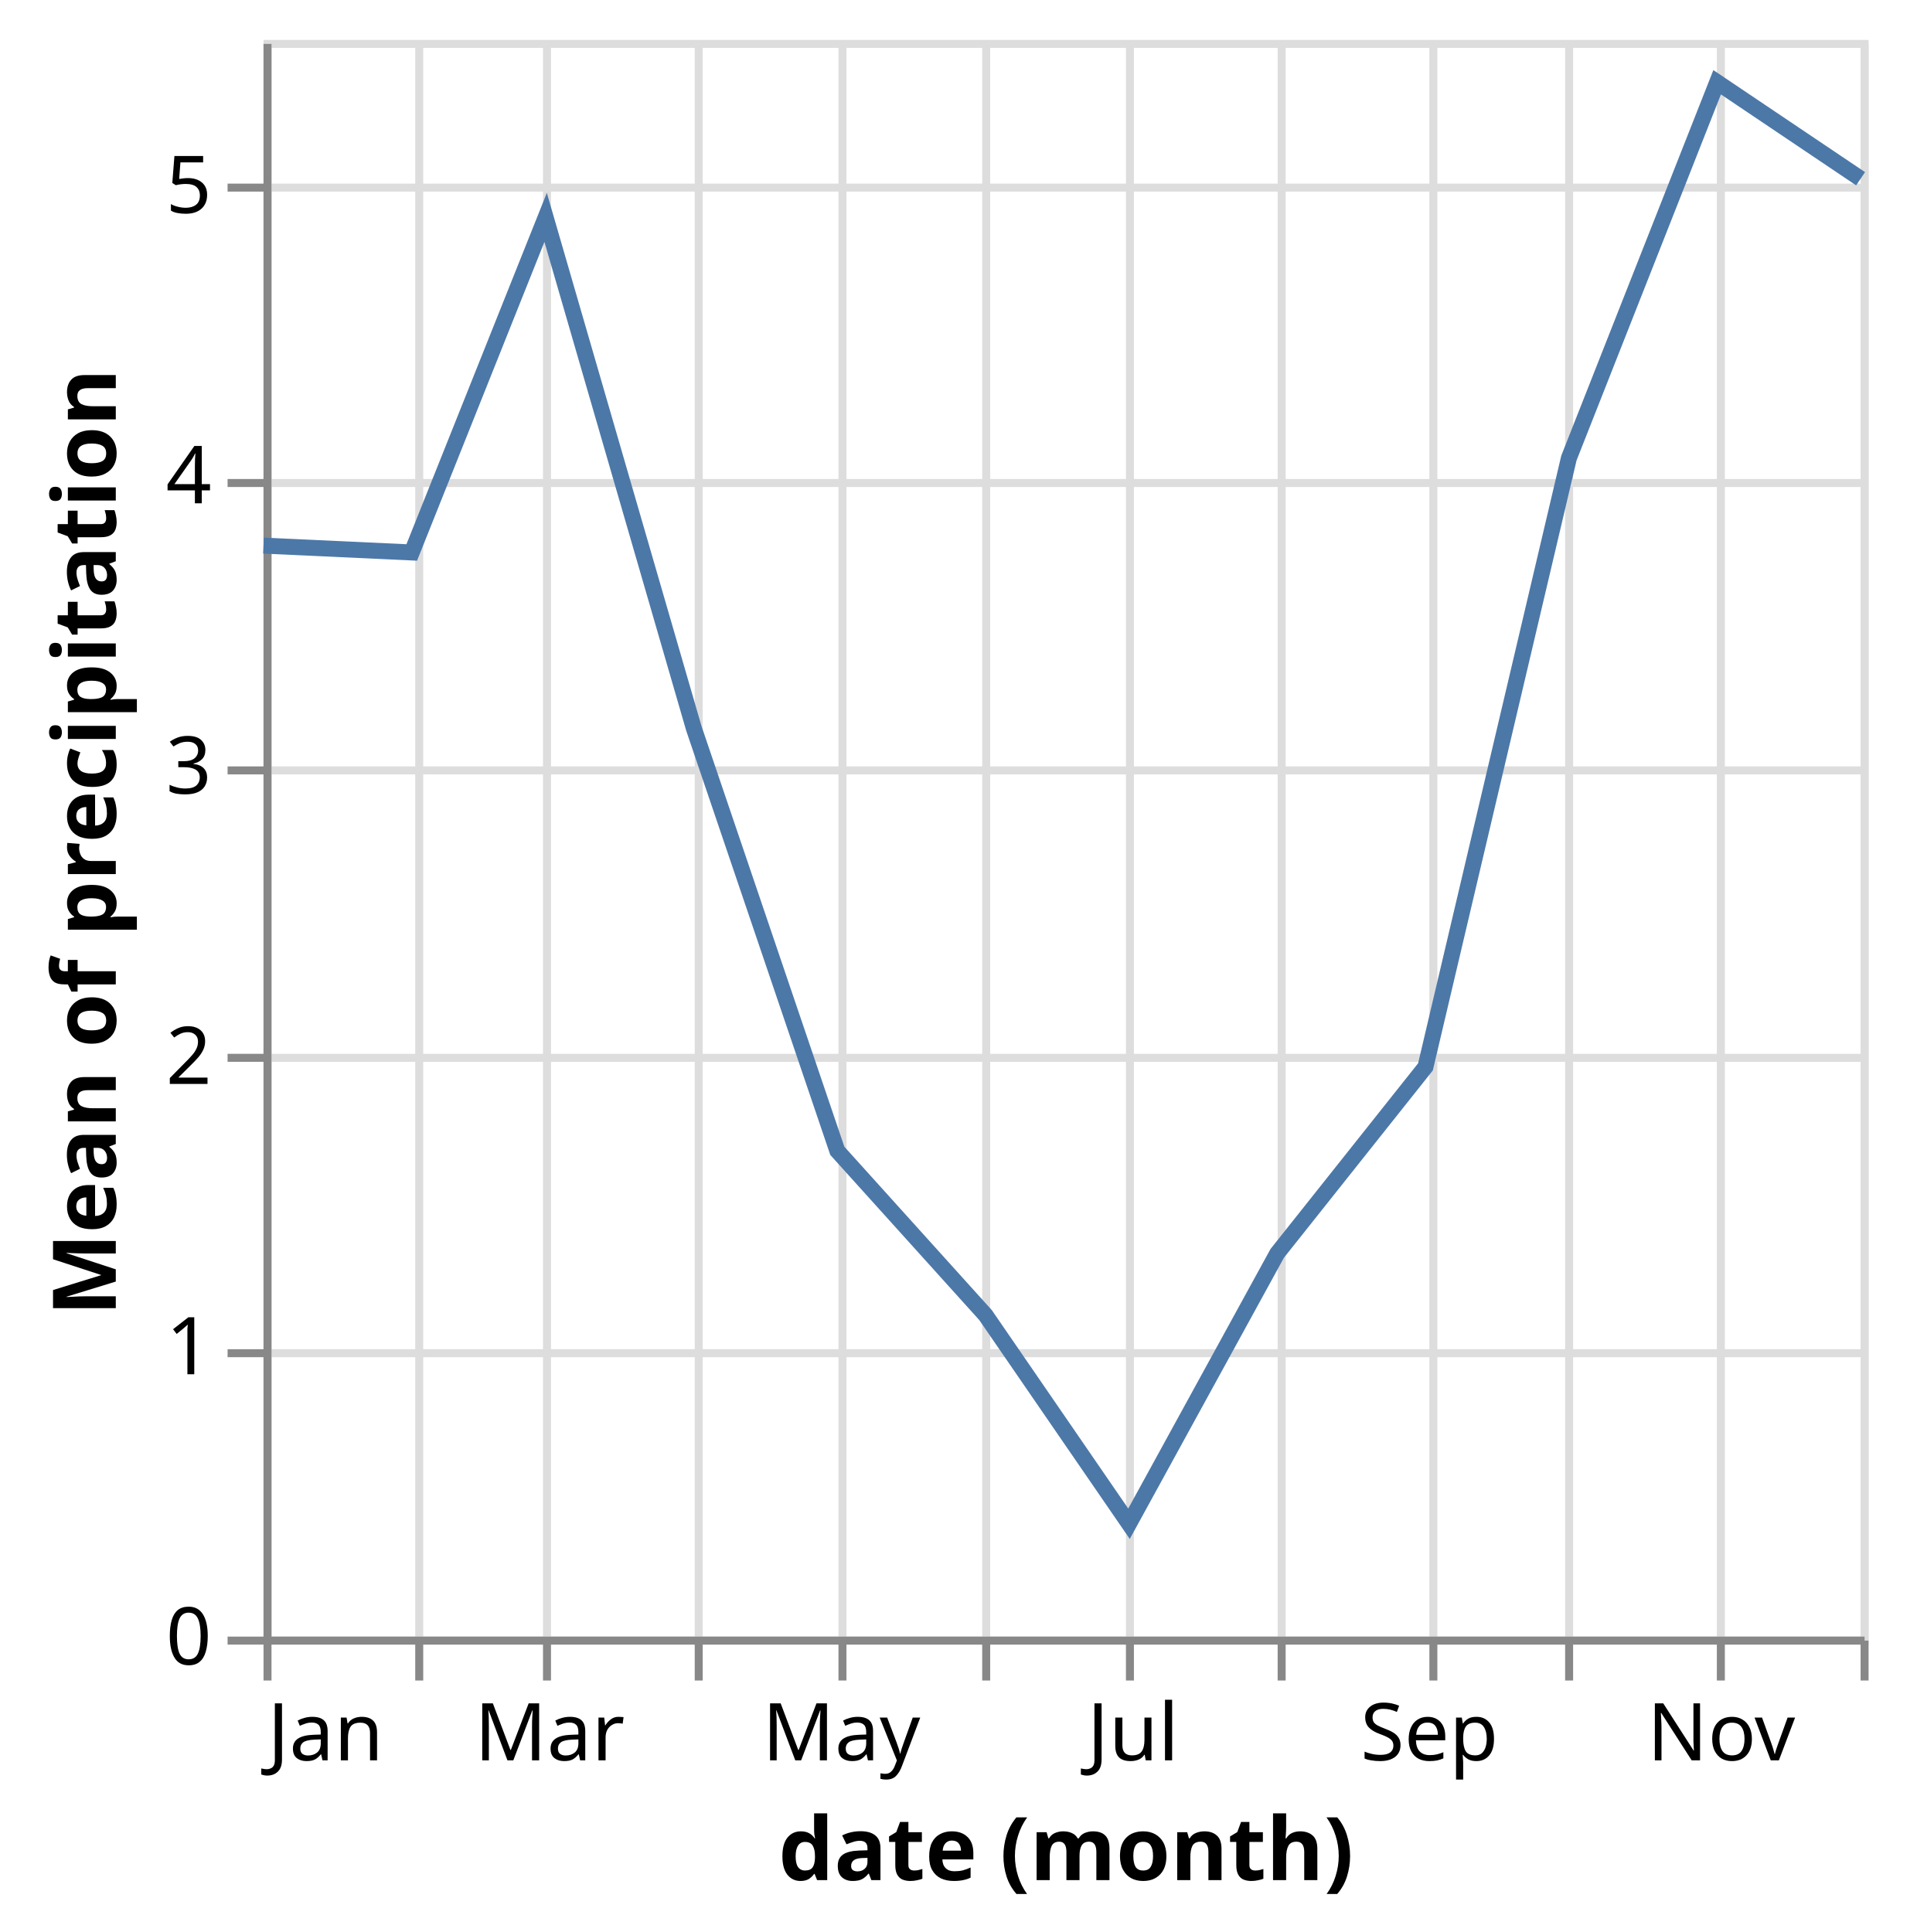
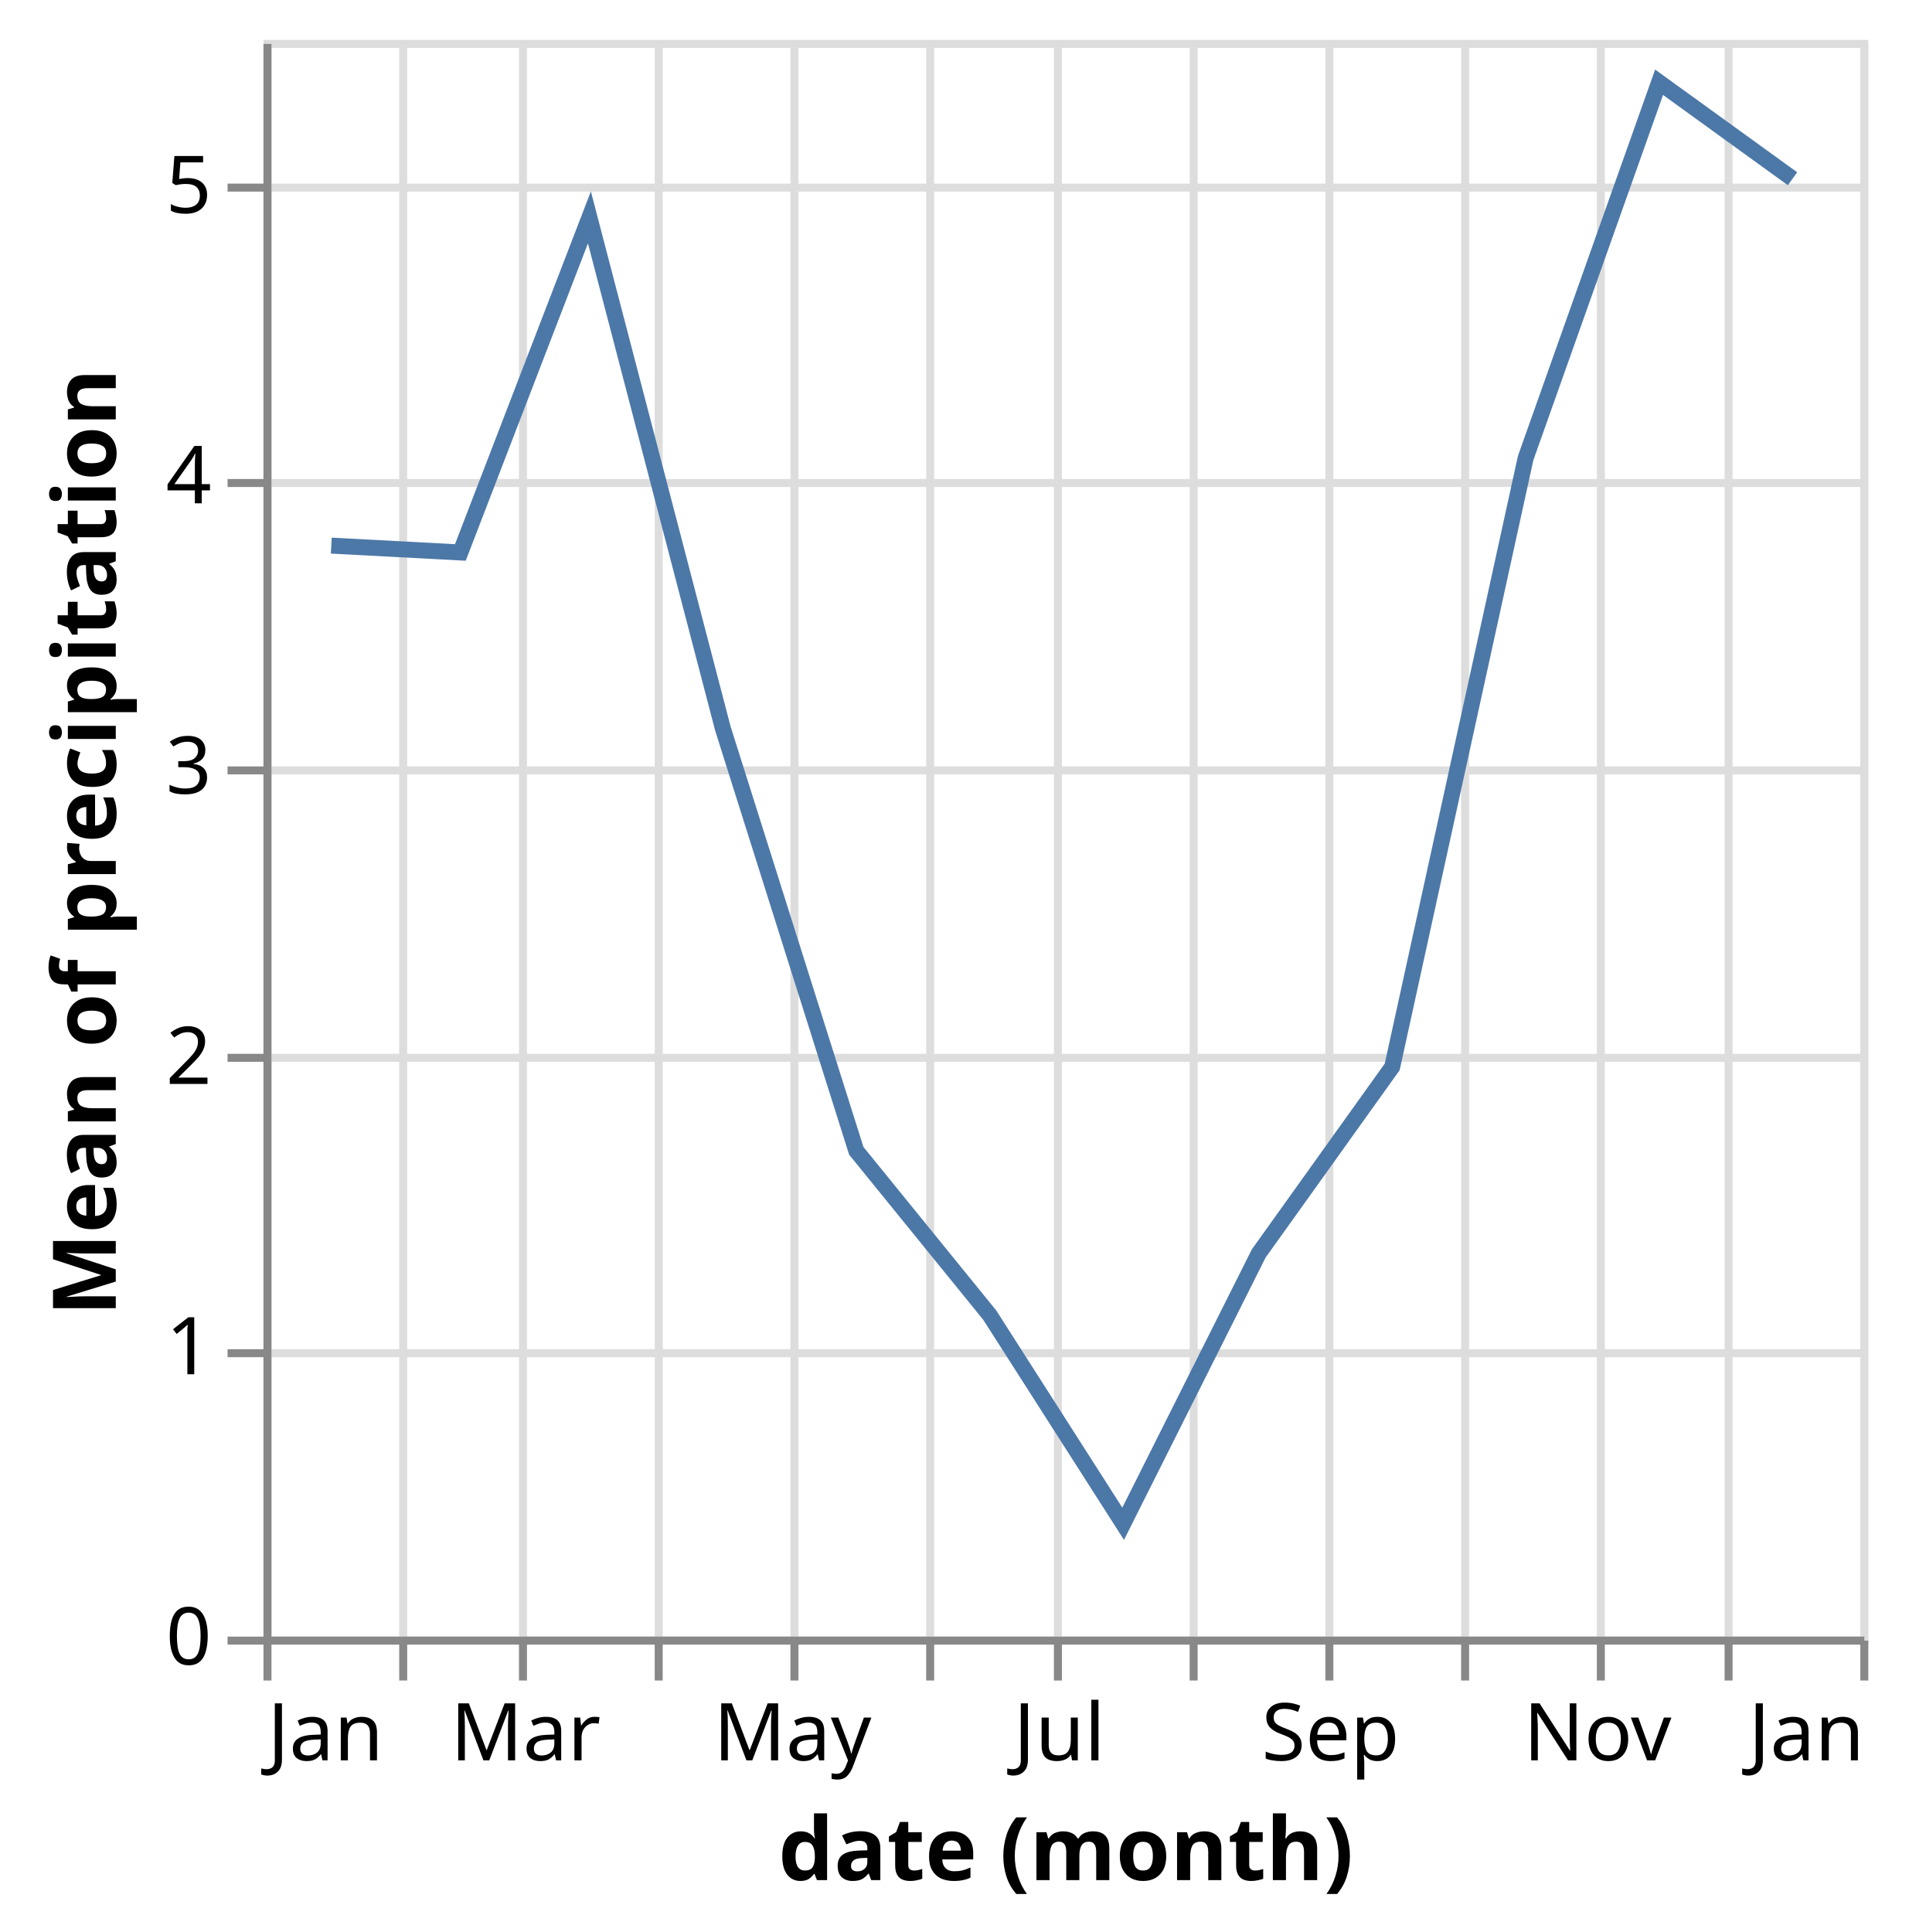
- <svg xmlns="http://www.w3.org/2000/svg" class="marks" width="240" height="242" viewBox="0 0 240 242" version="1.1">
+ <svg xmlns="http://www.w3.org/2000/svg" class="marks" width="239" height="242" viewBox="0 0 239 242" version="1.1">
  <g transform="translate(33,5)">
    <g class="mark-group role-frame root">
      <g transform="translate(0,0)">
        <path class="background" d="M0.5,0.5h200v200h-200Z" style="fill: none; stroke: #ddd;" />
        <g>
          <g class="mark-group role-axis">
            <g transform="translate(0.5,200.5)">
              <path class="background" d="M0,0h0v0h0Z" style="pointer-events: none; fill: none;" />
              <g>
                <g class="mark-rule role-axis-grid" style="pointer-events: none;">
                  <line transform="translate(0,-200)" x2="0" y2="200" style="fill: none; stroke: #ddd; stroke-width: 1; opacity: 1;" />
-                   <line transform="translate(19,-200)" x2="0" y2="200" style="fill: none; stroke: #ddd; stroke-width: 1; opacity: 1;" />
-                   <line transform="translate(35,-200)" x2="0" y2="200" style="fill: none; stroke: #ddd; stroke-width: 1; opacity: 1;" />
-                   <line transform="translate(54,-200)" x2="0" y2="200" style="fill: none; stroke: #ddd; stroke-width: 1; opacity: 1;" />
-                   <line transform="translate(72,-200)" x2="0" y2="200" style="fill: none; stroke: #ddd; stroke-width: 1; opacity: 1;" />
-                   <line transform="translate(90,-200)" x2="0" y2="200" style="fill: none; stroke: #ddd; stroke-width: 1; opacity: 1;" />
-                   <line transform="translate(108,-200)" x2="0" y2="200" style="fill: none; stroke: #ddd; stroke-width: 1; opacity: 1;" />
-                   <line transform="translate(127,-200)" x2="0" y2="200" style="fill: none; stroke: #ddd; stroke-width: 1; opacity: 1;" />
-                   <line transform="translate(146,-200)" x2="0" y2="200" style="fill: none; stroke: #ddd; stroke-width: 1; opacity: 1;" />
-                   <line transform="translate(163,-200)" x2="0" y2="200" style="fill: none; stroke: #ddd; stroke-width: 1; opacity: 1;" />
-                   <line transform="translate(182,-200)" x2="0" y2="200" style="fill: none; stroke: #ddd; stroke-width: 1; opacity: 1;" />
+                   <line transform="translate(17,-200)" x2="0" y2="200" style="fill: none; stroke: #ddd; stroke-width: 1; opacity: 1;" />
+                   <line transform="translate(32,-200)" x2="0" y2="200" style="fill: none; stroke: #ddd; stroke-width: 1; opacity: 1;" />
+                   <line transform="translate(49,-200)" x2="0" y2="200" style="fill: none; stroke: #ddd; stroke-width: 1; opacity: 1;" />
+                   <line transform="translate(66,-200)" x2="0" y2="200" style="fill: none; stroke: #ddd; stroke-width: 1; opacity: 1;" />
+                   <line transform="translate(83,-200)" x2="0" y2="200" style="fill: none; stroke: #ddd; stroke-width: 1; opacity: 1;" />
+                   <line transform="translate(99,-200)" x2="0" y2="200" style="fill: none; stroke: #ddd; stroke-width: 1; opacity: 1;" />
+                   <line transform="translate(116,-200)" x2="0" y2="200" style="fill: none; stroke: #ddd; stroke-width: 1; opacity: 1;" />
+                   <line transform="translate(133,-200)" x2="0" y2="200" style="fill: none; stroke: #ddd; stroke-width: 1; opacity: 1;" />
+                   <line transform="translate(150,-200)" x2="0" y2="200" style="fill: none; stroke: #ddd; stroke-width: 1; opacity: 1;" />
+                   <line transform="translate(167,-200)" x2="0" y2="200" style="fill: none; stroke: #ddd; stroke-width: 1; opacity: 1;" />
+                   <line transform="translate(183,-200)" x2="0" y2="200" style="fill: none; stroke: #ddd; stroke-width: 1; opacity: 1;" />
                  <line transform="translate(200,-200)" x2="0" y2="200" style="fill: none; stroke: #ddd; stroke-width: 1; opacity: 1;" />
                </g>
              </g>
            </g>
          </g>
          <g class="mark-group role-axis">
            <g transform="translate(0.5,0.5)">
              <path class="background" d="M0,0h0v0h0Z" style="pointer-events: none; fill: none;" />
              <g>
                <g class="mark-rule role-axis-grid" style="pointer-events: none;">
                  <line transform="translate(0,200)" x2="200" y2="0" style="fill: none; stroke: #ddd; stroke-width: 1; opacity: 1;" />
                  <line transform="translate(0,164)" x2="200" y2="0" style="fill: none; stroke: #ddd; stroke-width: 1; opacity: 1;" />
                  <line transform="translate(0,127)" x2="200" y2="0" style="fill: none; stroke: #ddd; stroke-width: 1; opacity: 1;" />
                  <line transform="translate(0,91)" x2="200" y2="0" style="fill: none; stroke: #ddd; stroke-width: 1; opacity: 1;" />
                  <line transform="translate(0,55)" x2="200" y2="0" style="fill: none; stroke: #ddd; stroke-width: 1; opacity: 1;" />
                  <line transform="translate(0,18)" x2="200" y2="0" style="fill: none; stroke: #ddd; stroke-width: 1; opacity: 1;" />
                </g>
              </g>
            </g>
          </g>
          <g class="mark-group role-axis">
            <g transform="translate(0.5,200.5)">
              <path class="background" d="M0,0h0v0h0Z" style="pointer-events: none; fill: none;" />
              <g>
                <g class="mark-rule role-axis-tick" style="pointer-events: none;">
                  <line transform="translate(0,0)" x2="0" y2="5" style="fill: none; stroke: #888; stroke-width: 1; opacity: 1;" />
-                   <line transform="translate(19,0)" x2="0" y2="5" style="fill: none; stroke: #888; stroke-width: 1; opacity: 1;" />
-                   <line transform="translate(35,0)" x2="0" y2="5" style="fill: none; stroke: #888; stroke-width: 1; opacity: 1;" />
-                   <line transform="translate(54,0)" x2="0" y2="5" style="fill: none; stroke: #888; stroke-width: 1; opacity: 1;" />
-                   <line transform="translate(72,0)" x2="0" y2="5" style="fill: none; stroke: #888; stroke-width: 1; opacity: 1;" />
-                   <line transform="translate(90,0)" x2="0" y2="5" style="fill: none; stroke: #888; stroke-width: 1; opacity: 1;" />
-                   <line transform="translate(108,0)" x2="0" y2="5" style="fill: none; stroke: #888; stroke-width: 1; opacity: 1;" />
-                   <line transform="translate(127,0)" x2="0" y2="5" style="fill: none; stroke: #888; stroke-width: 1; opacity: 1;" />
-                   <line transform="translate(146,0)" x2="0" y2="5" style="fill: none; stroke: #888; stroke-width: 1; opacity: 1;" />
-                   <line transform="translate(163,0)" x2="0" y2="5" style="fill: none; stroke: #888; stroke-width: 1; opacity: 1;" />
-                   <line transform="translate(182,0)" x2="0" y2="5" style="fill: none; stroke: #888; stroke-width: 1; opacity: 1;" />
+                   <line transform="translate(17,0)" x2="0" y2="5" style="fill: none; stroke: #888; stroke-width: 1; opacity: 1;" />
+                   <line transform="translate(32,0)" x2="0" y2="5" style="fill: none; stroke: #888; stroke-width: 1; opacity: 1;" />
+                   <line transform="translate(49,0)" x2="0" y2="5" style="fill: none; stroke: #888; stroke-width: 1; opacity: 1;" />
+                   <line transform="translate(66,0)" x2="0" y2="5" style="fill: none; stroke: #888; stroke-width: 1; opacity: 1;" />
+                   <line transform="translate(83,0)" x2="0" y2="5" style="fill: none; stroke: #888; stroke-width: 1; opacity: 1;" />
+                   <line transform="translate(99,0)" x2="0" y2="5" style="fill: none; stroke: #888; stroke-width: 1; opacity: 1;" />
+                   <line transform="translate(116,0)" x2="0" y2="5" style="fill: none; stroke: #888; stroke-width: 1; opacity: 1;" />
+                   <line transform="translate(133,0)" x2="0" y2="5" style="fill: none; stroke: #888; stroke-width: 1; opacity: 1;" />
+                   <line transform="translate(150,0)" x2="0" y2="5" style="fill: none; stroke: #888; stroke-width: 1; opacity: 1;" />
+                   <line transform="translate(167,0)" x2="0" y2="5" style="fill: none; stroke: #888; stroke-width: 1; opacity: 1;" />
+                   <line transform="translate(183,0)" x2="0" y2="5" style="fill: none; stroke: #888; stroke-width: 1; opacity: 1;" />
                  <line transform="translate(200,0)" x2="0" y2="5" style="fill: none; stroke: #888; stroke-width: 1; opacity: 1;" />
                </g>
                <g class="mark-text role-axis-label" style="pointer-events: none;">
                  <text text-anchor="start" transform="translate(0,15)" style="font-family: sans-serif; font-size: 10px; fill: #000; opacity: 1;">Jan</text>
-                   <text text-anchor="middle" transform="translate(18.56287,15)" style="font-family: sans-serif; font-size: 10px; fill: #000; opacity: 0;">Feb</text>
-                   <text text-anchor="middle" transform="translate(35.32934,15)" style="font-family: sans-serif; font-size: 10px; fill: #000; opacity: 1;">Mar</text>
-                   <text text-anchor="middle" transform="translate(53.89222,15)" style="font-family: sans-serif; font-size: 10px; fill: #000; opacity: 0;">Apr</text>
-                   <text text-anchor="middle" transform="translate(71.85629,15)" style="font-family: sans-serif; font-size: 10px; fill: #000; opacity: 1;">May</text>
-                   <text text-anchor="middle" transform="translate(90.41916,15)" style="font-family: sans-serif; font-size: 10px; fill: #000; opacity: 0;">Jun</text>
-                   <text text-anchor="middle" transform="translate(108.3832,15)" style="font-family: sans-serif; font-size: 10px; fill: #000; opacity: 1;">Jul</text>
-                   <text text-anchor="middle" transform="translate(126.9461,15)" style="font-family: sans-serif; font-size: 10px; fill: #000; opacity: 0;">Aug</text>
-                   <text text-anchor="middle" transform="translate(145.509,15)" style="font-family: sans-serif; font-size: 10px; fill: #000; opacity: 1;">Sep</text>
-                   <text text-anchor="middle" transform="translate(163.4731,15)" style="font-family: sans-serif; font-size: 10px; fill: #000; opacity: 0;">Oct</text>
-                   <text text-anchor="middle" transform="translate(182.0359,15)" style="font-family: sans-serif; font-size: 10px; fill: #000; opacity: 1;">Nov</text>
-                   <text text-anchor="end" transform="translate(200,15)" style="font-family: sans-serif; font-size: 10px; fill: #000; opacity: 0;">Dec</text>
+                   <text text-anchor="middle" transform="translate(16.9863,15)" style="font-family: sans-serif; font-size: 10px; fill: #000; opacity: 0;">Feb</text>
+                   <text text-anchor="middle" transform="translate(32.32877,15)" style="font-family: sans-serif; font-size: 10px; fill: #000; opacity: 1;">Mar</text>
+                   <text text-anchor="middle" transform="translate(49.31507,15)" style="font-family: sans-serif; font-size: 10px; fill: #000; opacity: 0;">Apr</text>
+                   <text text-anchor="middle" transform="translate(65.75342,15)" style="font-family: sans-serif; font-size: 10px; fill: #000; opacity: 1;">May</text>
+                   <text text-anchor="middle" transform="translate(82.73973,15)" style="font-family: sans-serif; font-size: 10px; fill: #000; opacity: 0;">Jun</text>
+                   <text text-anchor="middle" transform="translate(99.17808,15)" style="font-family: sans-serif; font-size: 10px; fill: #000; opacity: 1;">Jul</text>
+                   <text text-anchor="middle" transform="translate(116.1644,15)" style="font-family: sans-serif; font-size: 10px; fill: #000; opacity: 0;">Aug</text>
+                   <text text-anchor="middle" transform="translate(133.1507,15)" style="font-family: sans-serif; font-size: 10px; fill: #000; opacity: 1;">Sep</text>
+                   <text text-anchor="middle" transform="translate(149.589,15)" style="font-family: sans-serif; font-size: 10px; fill: #000; opacity: 0;">Oct</text>
+                   <text text-anchor="middle" transform="translate(166.5753,15)" style="font-family: sans-serif; font-size: 10px; fill: #000; opacity: 1;">Nov</text>
+                   <text text-anchor="middle" transform="translate(183.0137,15)" style="font-family: sans-serif; font-size: 10px; fill: #000; opacity: 0;">Dec</text>
+                   <text text-anchor="end" transform="translate(200,15)" style="font-family: sans-serif; font-size: 10px; fill: #000; opacity: 1;">Jan</text>
                </g>
                <g class="mark-rule role-axis-domain" style="pointer-events: none;">
                  <line transform="translate(0,0)" x2="200" y2="0" style="fill: none; stroke: #888; stroke-width: 1; opacity: 1;" />
                </g>
                <g class="mark-text role-axis-title" style="pointer-events: none;">
                  <text text-anchor="middle" transform="translate(100,30)" style="font-family: sans-serif; font-size: 11px; font-weight: bold; fill: #000; opacity: 1;">date (month)</text>
                </g>
              </g>
            </g>
          </g>
          <g class="mark-group role-axis">
            <g transform="translate(0.5,0.5)">
              <path class="background" d="M0,0h0v0h0Z" style="pointer-events: none; fill: none;" />
              <g>
                <g class="mark-rule role-axis-tick" style="pointer-events: none;">
                  <line transform="translate(0,200)" x2="-5" y2="0" style="fill: none; stroke: #888; stroke-width: 1; opacity: 1;" />
                  <line transform="translate(0,164)" x2="-5" y2="0" style="fill: none; stroke: #888; stroke-width: 1; opacity: 1;" />
                  <line transform="translate(0,127)" x2="-5" y2="0" style="fill: none; stroke: #888; stroke-width: 1; opacity: 1;" />
                  <line transform="translate(0,91)" x2="-5" y2="0" style="fill: none; stroke: #888; stroke-width: 1; opacity: 1;" />
                  <line transform="translate(0,55)" x2="-5" y2="0" style="fill: none; stroke: #888; stroke-width: 1; opacity: 1;" />
                  <line transform="translate(0,18)" x2="-5" y2="0" style="fill: none; stroke: #888; stroke-width: 1; opacity: 1;" />
                </g>
                <g class="mark-text role-axis-label" style="pointer-events: none;">
                  <text text-anchor="end" transform="translate(-7,203)" style="font-family: sans-serif; font-size: 10px; fill: #000; opacity: 1;">0</text>
                  <text text-anchor="end" transform="translate(-7,166.6364)" style="font-family: sans-serif; font-size: 10px; fill: #000; opacity: 1;">1</text>
                  <text text-anchor="end" transform="translate(-7,130.2727)" style="font-family: sans-serif; font-size: 10px; fill: #000; opacity: 1;">2</text>
                  <text text-anchor="end" transform="translate(-7,93.90909)" style="font-family: sans-serif; font-size: 10px; fill: #000; opacity: 1;">3</text>
                  <text text-anchor="end" transform="translate(-7,57.54545)" style="font-family: sans-serif; font-size: 10px; fill: #000; opacity: 1;">4</text>
                  <text text-anchor="end" transform="translate(-7,21.18182)" style="font-family: sans-serif; font-size: 10px; fill: #000; opacity: 1;">5</text>
                </g>
                <g class="mark-rule role-axis-domain" style="pointer-events: none;">
                  <line transform="translate(0,200)" x2="0" y2="-200" style="fill: none; stroke: #888; stroke-width: 1; opacity: 1;" />
                </g>
                <g class="mark-text role-axis-title" style="pointer-events: none;">
                  <text text-anchor="middle" transform="translate(-17,100) rotate(-90) translate(0,-2)" style="font-family: sans-serif; font-size: 11px; font-weight: bold; fill: #000; opacity: 1;">Mean of precipitation</text>
                </g>
              </g>
            </g>
          </g>
          <g class="mark-line role-mark marks">
-             <path d="M0,63.343L18.563,64.2L35.329,22.229L53.892,86.242L71.856,139.15L90.419,159.727L108.383,185.865L126.946,151.994L145.509,128.636L163.473,52.375L182.036,5.303L200,17.39" style="fill: none; stroke: #4c78a8; stroke-width: 2;" />
+             <path d="M8.493,63.343L24.658,64.2L40.822,22.229L57.534,86.242L74.247,139.15L90.959,159.727L107.671,185.865L124.658,151.994L141.37,128.636L158.082,52.375L174.795,5.303L191.507,17.39" style="fill: none; stroke: #4c78a8; stroke-width: 2;" />
          </g>
        </g>
      </g>
    </g>
  </g>
</svg>
